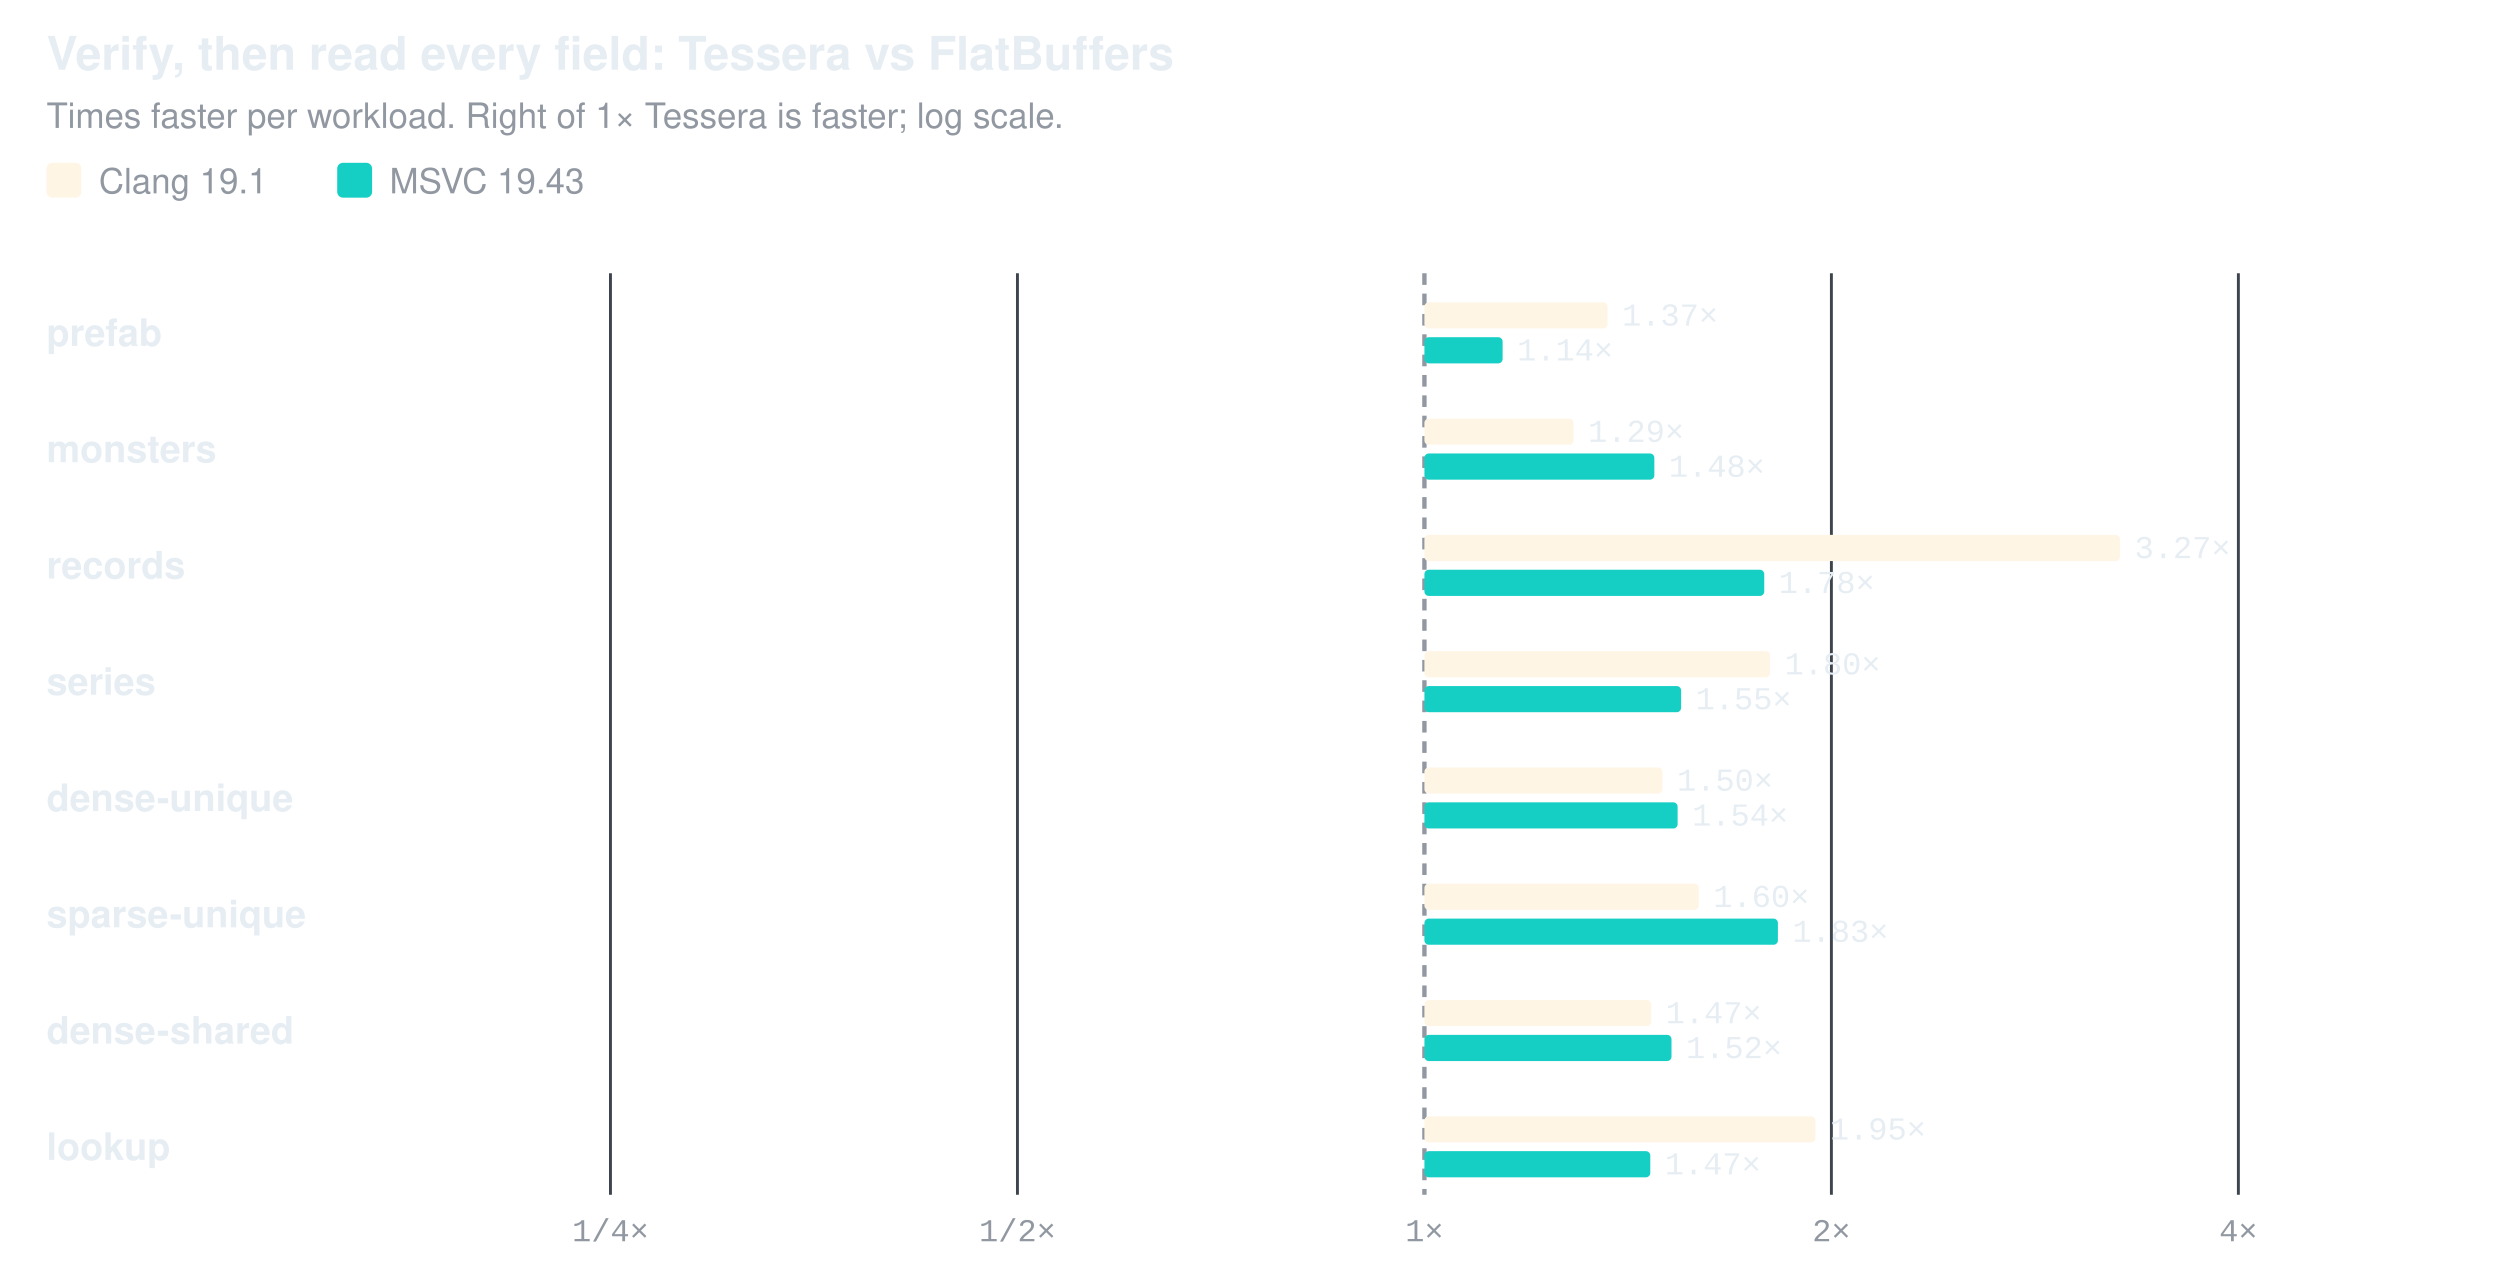
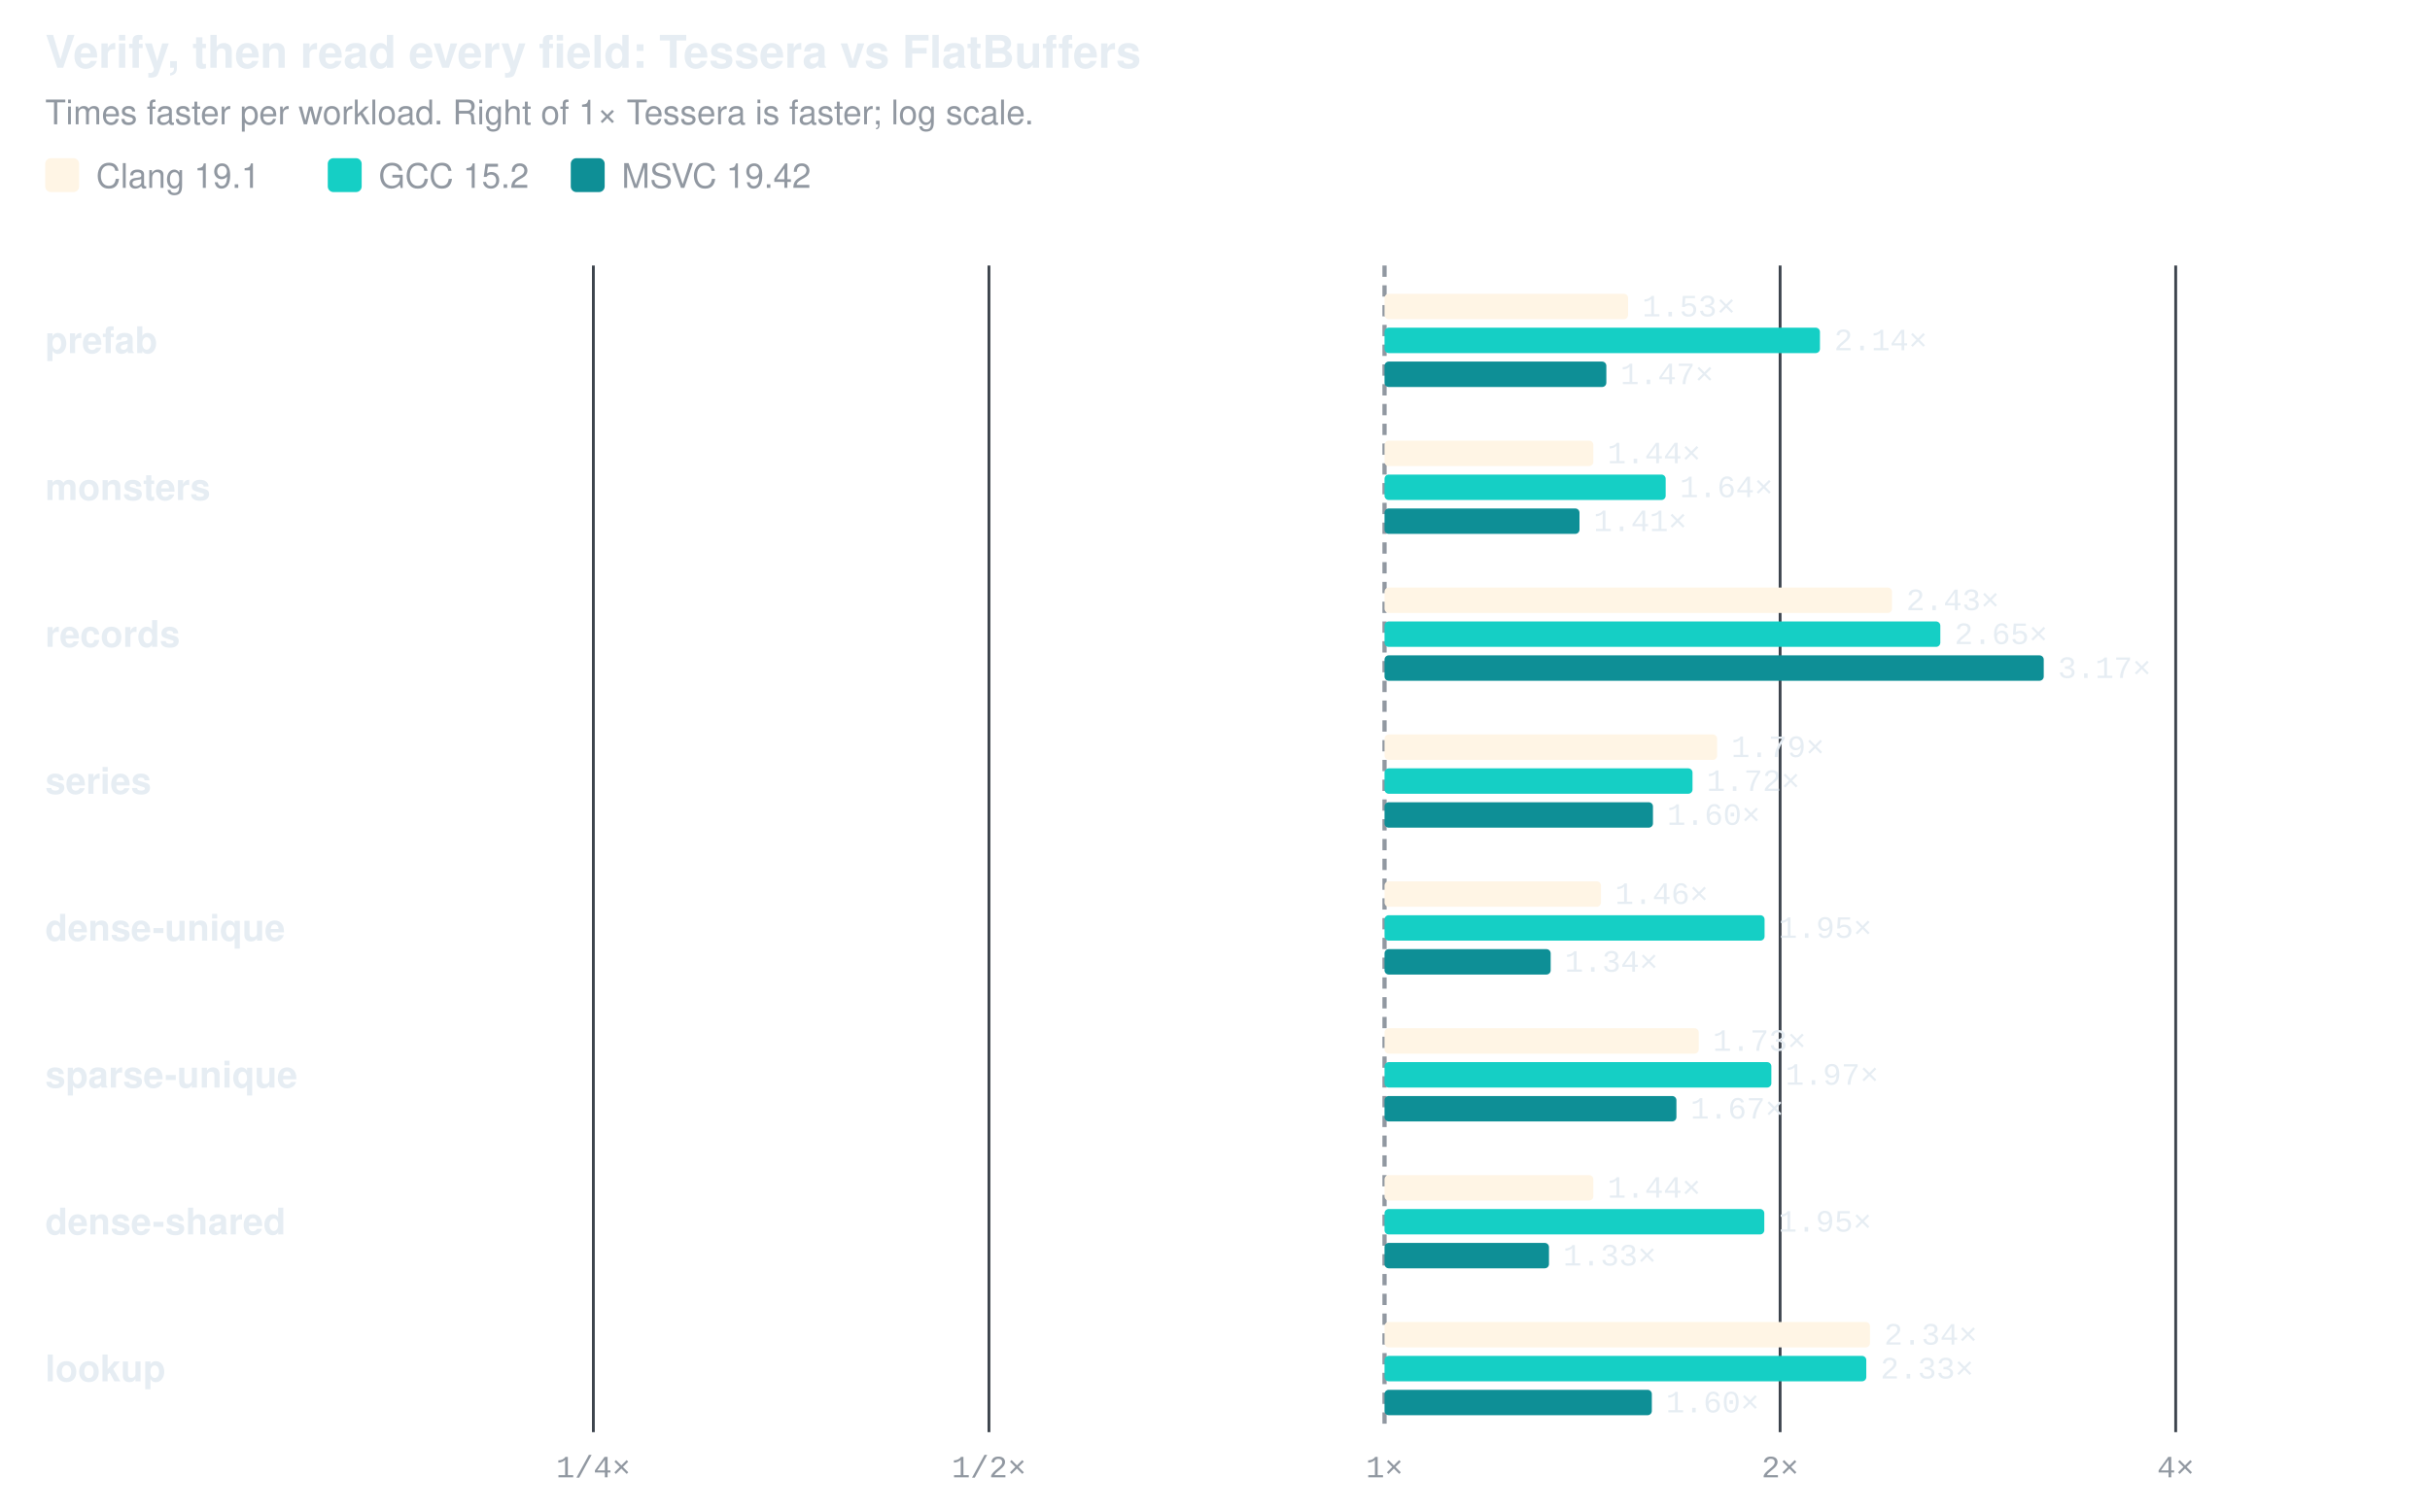
- <svg xmlns="http://www.w3.org/2000/svg" width="860" height="439" viewBox="0 0 860 439" font-family="-apple-system, BlinkMacSystemFont, 'Segoe UI', Helvetica, Arial, sans-serif">
+ <svg xmlns="http://www.w3.org/2000/svg" width="860" height="535" viewBox="0 0 860 535" font-family="-apple-system, BlinkMacSystemFont, 'Segoe UI', Helvetica, Arial, sans-serif">
  <text x="16" y="24" fill="#e6edf3" font-size="16" text-anchor="start" font-weight="600">Verify, then read every field: Tessera vs FlatBuffers</text>
  <text x="16" y="44" fill="#9198a1" font-size="12" text-anchor="start">Times faster per workload. Right of 1× Tessera is faster; log scale.</text>
  <rect x="16" y="56" width="12" height="12" rx="2" fill="#fff5e5" />
  <text x="34" y="66.5" fill="#9198a1" font-size="12" text-anchor="start">Clang 19.1</text>
  <rect x="116" y="56" width="12" height="12" rx="2" fill="#15cfc5" />
-   <text x="134" y="66.5" fill="#9198a1" font-size="12" text-anchor="start">MSVC 19.43</text>
-   <line x1="210" y1="94" x2="210" y2="411" stroke="#3d444d" stroke-width="1" />
-   <text x="210" y="427" fill="#9198a1" font-size="11" text-anchor="middle" font-family="ui-monospace, SFMono-Regular, Consolas, 'Liberation Mono', monospace">1/4×</text>
-   <line x1="350" y1="94" x2="350" y2="411" stroke="#3d444d" stroke-width="1" />
-   <text x="350" y="427" fill="#9198a1" font-size="11" text-anchor="middle" font-family="ui-monospace, SFMono-Regular, Consolas, 'Liberation Mono', monospace">1/2×</text>
-   <line x1="490" y1="94" x2="490" y2="411" stroke="#9198a1" stroke-width="1.5" stroke-dasharray="4 3" />
-   <text x="490" y="427" fill="#9198a1" font-size="11" text-anchor="middle" font-family="ui-monospace, SFMono-Regular, Consolas, 'Liberation Mono', monospace">1×</text>
-   <line x1="630" y1="94" x2="630" y2="411" stroke="#3d444d" stroke-width="1" />
-   <text x="630" y="427" fill="#9198a1" font-size="11" text-anchor="middle" font-family="ui-monospace, SFMono-Regular, Consolas, 'Liberation Mono', monospace">2×</text>
-   <line x1="770" y1="94" x2="770" y2="411" stroke="#3d444d" stroke-width="1" />
-   <text x="770" y="427" fill="#9198a1" font-size="11" text-anchor="middle" font-family="ui-monospace, SFMono-Regular, Consolas, 'Liberation Mono', monospace">4×</text>
-   <text x="16" y="119" fill="#e6edf3" font-size="13" text-anchor="start" font-weight="600">prefab</text>
-   <rect x="490" y="104" width="63" height="9" rx="1.5" fill="#fff5e5" />
-   <text x="558" y="112" fill="#e6edf3" font-size="11" text-anchor="start" font-family="ui-monospace, SFMono-Regular, Consolas, 'Liberation Mono', monospace">1.37×</text>
-   <rect x="490" y="116" width="26.9" height="9" rx="1.5" fill="#15cfc5" />
-   <text x="521.9" y="124" fill="#e6edf3" font-size="11" text-anchor="start" font-family="ui-monospace, SFMono-Regular, Consolas, 'Liberation Mono', monospace">1.14×</text>
-   <text x="16" y="159" fill="#e6edf3" font-size="13" text-anchor="start" font-weight="600">monsters</text>
-   <rect x="490" y="144" width="51.3" height="9" rx="1.5" fill="#fff5e5" />
-   <text x="546.3" y="152" fill="#e6edf3" font-size="11" text-anchor="start" font-family="ui-monospace, SFMono-Regular, Consolas, 'Liberation Mono', monospace">1.29×</text>
-   <rect x="490" y="156" width="79.1" height="9" rx="1.5" fill="#15cfc5" />
-   <text x="574.1" y="164" fill="#e6edf3" font-size="11" text-anchor="start" font-family="ui-monospace, SFMono-Regular, Consolas, 'Liberation Mono', monospace">1.48×</text>
-   <text x="16" y="199" fill="#e6edf3" font-size="13" text-anchor="start" font-weight="600">records</text>
-   <rect x="490" y="184" width="239.3" height="9" rx="1.5" fill="#fff5e5" />
-   <text x="734.3" y="192" fill="#e6edf3" font-size="11" text-anchor="start" font-family="ui-monospace, SFMono-Regular, Consolas, 'Liberation Mono', monospace">3.27×</text>
-   <rect x="490" y="196" width="116.9" height="9" rx="1.5" fill="#15cfc5" />
-   <text x="611.9" y="204" fill="#e6edf3" font-size="11" text-anchor="start" font-family="ui-monospace, SFMono-Regular, Consolas, 'Liberation Mono', monospace">1.78×</text>
-   <text x="16" y="239" fill="#e6edf3" font-size="13" text-anchor="start" font-weight="600">series</text>
-   <rect x="490" y="224" width="118.9" height="9" rx="1.5" fill="#fff5e5" />
-   <text x="613.9" y="232" fill="#e6edf3" font-size="11" text-anchor="start" font-family="ui-monospace, SFMono-Regular, Consolas, 'Liberation Mono', monospace">1.80×</text>
-   <rect x="490" y="236" width="88.3" height="9" rx="1.5" fill="#15cfc5" />
-   <text x="583.3" y="244" fill="#e6edf3" font-size="11" text-anchor="start" font-family="ui-monospace, SFMono-Regular, Consolas, 'Liberation Mono', monospace">1.55×</text>
-   <text x="16" y="279" fill="#e6edf3" font-size="13" text-anchor="start" font-weight="600">dense-unique</text>
-   <rect x="490" y="264" width="81.9" height="9" rx="1.5" fill="#fff5e5" />
-   <text x="576.9" y="272" fill="#e6edf3" font-size="11" text-anchor="start" font-family="ui-monospace, SFMono-Regular, Consolas, 'Liberation Mono', monospace">1.50×</text>
-   <rect x="490" y="276" width="87.1" height="9" rx="1.5" fill="#15cfc5" />
-   <text x="582.1" y="284" fill="#e6edf3" font-size="11" text-anchor="start" font-family="ui-monospace, SFMono-Regular, Consolas, 'Liberation Mono', monospace">1.54×</text>
-   <text x="16" y="319" fill="#e6edf3" font-size="13" text-anchor="start" font-weight="600">sparse-unique</text>
-   <rect x="490" y="304" width="94.4" height="9" rx="1.5" fill="#fff5e5" />
-   <text x="589.4" y="312" fill="#e6edf3" font-size="11" text-anchor="start" font-family="ui-monospace, SFMono-Regular, Consolas, 'Liberation Mono', monospace">1.60×</text>
-   <rect x="490" y="316" width="121.6" height="9" rx="1.5" fill="#15cfc5" />
-   <text x="616.6" y="324" fill="#e6edf3" font-size="11" text-anchor="start" font-family="ui-monospace, SFMono-Regular, Consolas, 'Liberation Mono', monospace">1.83×</text>
-   <text x="16" y="359" fill="#e6edf3" font-size="13" text-anchor="start" font-weight="600">dense-shared</text>
-   <rect x="490" y="344" width="78" height="9" rx="1.5" fill="#fff5e5" />
-   <text x="573" y="352" fill="#e6edf3" font-size="11" text-anchor="start" font-family="ui-monospace, SFMono-Regular, Consolas, 'Liberation Mono', monospace">1.47×</text>
-   <rect x="490" y="356" width="85" height="9" rx="1.5" fill="#15cfc5" />
-   <text x="580" y="364" fill="#e6edf3" font-size="11" text-anchor="start" font-family="ui-monospace, SFMono-Regular, Consolas, 'Liberation Mono', monospace">1.52×</text>
-   <text x="16" y="399" fill="#e6edf3" font-size="13" text-anchor="start" font-weight="600">lookup</text>
-   <rect x="490" y="384" width="134.5" height="9" rx="1.5" fill="#fff5e5" />
-   <text x="629.5" y="392" fill="#e6edf3" font-size="11" text-anchor="start" font-family="ui-monospace, SFMono-Regular, Consolas, 'Liberation Mono', monospace">1.95×</text>
-   <rect x="490" y="396" width="77.7" height="9" rx="1.5" fill="#15cfc5" />
-   <text x="572.7" y="404" fill="#e6edf3" font-size="11" text-anchor="start" font-family="ui-monospace, SFMono-Regular, Consolas, 'Liberation Mono', monospace">1.47×</text>
+   <text x="134" y="66.5" fill="#9198a1" font-size="12" text-anchor="start">GCC 15.2</text>
+   <rect x="202" y="56" width="12" height="12" rx="2" fill="#0e8f96" />
+   <text x="220" y="66.5" fill="#9198a1" font-size="12" text-anchor="start">MSVC 19.42</text>
+   <line x1="210" y1="94" x2="210" y2="507" stroke="#3d444d" stroke-width="1" />
+   <text x="210" y="523" fill="#9198a1" font-size="11" text-anchor="middle" font-family="ui-monospace, SFMono-Regular, Consolas, 'Liberation Mono', monospace">1/4×</text>
+   <line x1="350" y1="94" x2="350" y2="507" stroke="#3d444d" stroke-width="1" />
+   <text x="350" y="523" fill="#9198a1" font-size="11" text-anchor="middle" font-family="ui-monospace, SFMono-Regular, Consolas, 'Liberation Mono', monospace">1/2×</text>
+   <line x1="490" y1="94" x2="490" y2="507" stroke="#9198a1" stroke-width="1.5" stroke-dasharray="4 3" />
+   <text x="490" y="523" fill="#9198a1" font-size="11" text-anchor="middle" font-family="ui-monospace, SFMono-Regular, Consolas, 'Liberation Mono', monospace">1×</text>
+   <line x1="630" y1="94" x2="630" y2="507" stroke="#3d444d" stroke-width="1" />
+   <text x="630" y="523" fill="#9198a1" font-size="11" text-anchor="middle" font-family="ui-monospace, SFMono-Regular, Consolas, 'Liberation Mono', monospace">2×</text>
+   <line x1="770" y1="94" x2="770" y2="507" stroke="#3d444d" stroke-width="1" />
+   <text x="770" y="523" fill="#9198a1" font-size="11" text-anchor="middle" font-family="ui-monospace, SFMono-Regular, Consolas, 'Liberation Mono', monospace">4×</text>
+   <text x="16" y="125" fill="#e6edf3" font-size="13" text-anchor="start" font-weight="600">prefab</text>
+   <rect x="490" y="104" width="86.2" height="9" rx="1.5" fill="#fff5e5" />
+   <text x="581.2" y="112" fill="#e6edf3" font-size="11" text-anchor="start" font-family="ui-monospace, SFMono-Regular, Consolas, 'Liberation Mono', monospace">1.53×</text>
+   <rect x="490" y="116" width="154.1" height="9" rx="1.5" fill="#15cfc5" />
+   <text x="649.1" y="124" fill="#e6edf3" font-size="11" text-anchor="start" font-family="ui-monospace, SFMono-Regular, Consolas, 'Liberation Mono', monospace">2.14×</text>
+   <rect x="490" y="128" width="78.5" height="9" rx="1.5" fill="#0e8f96" />
+   <text x="573.5" y="136" fill="#e6edf3" font-size="11" text-anchor="start" font-family="ui-monospace, SFMono-Regular, Consolas, 'Liberation Mono', monospace">1.47×</text>
+   <text x="16" y="177" fill="#e6edf3" font-size="13" text-anchor="start" font-weight="600">monsters</text>
+   <rect x="490" y="156" width="73.9" height="9" rx="1.5" fill="#fff5e5" />
+   <text x="568.9" y="164" fill="#e6edf3" font-size="11" text-anchor="start" font-family="ui-monospace, SFMono-Regular, Consolas, 'Liberation Mono', monospace">1.44×</text>
+   <rect x="490" y="168" width="99.5" height="9" rx="1.5" fill="#15cfc5" />
+   <text x="594.5" y="176" fill="#e6edf3" font-size="11" text-anchor="start" font-family="ui-monospace, SFMono-Regular, Consolas, 'Liberation Mono', monospace">1.64×</text>
+   <rect x="490" y="180" width="69" height="9" rx="1.5" fill="#0e8f96" />
+   <text x="564" y="188" fill="#e6edf3" font-size="11" text-anchor="start" font-family="ui-monospace, SFMono-Regular, Consolas, 'Liberation Mono', monospace">1.41×</text>
+   <text x="16" y="229" fill="#e6edf3" font-size="13" text-anchor="start" font-weight="600">records</text>
+   <rect x="490" y="208" width="179.6" height="9" rx="1.5" fill="#fff5e5" />
+   <text x="674.6" y="216" fill="#e6edf3" font-size="11" text-anchor="start" font-family="ui-monospace, SFMono-Regular, Consolas, 'Liberation Mono', monospace">2.43×</text>
+   <rect x="490" y="220" width="196.7" height="9" rx="1.5" fill="#15cfc5" />
+   <text x="691.7" y="228" fill="#e6edf3" font-size="11" text-anchor="start" font-family="ui-monospace, SFMono-Regular, Consolas, 'Liberation Mono', monospace">2.65×</text>
+   <rect x="490" y="232" width="233.3" height="9" rx="1.5" fill="#0e8f96" />
+   <text x="728.3" y="240" fill="#e6edf3" font-size="11" text-anchor="start" font-family="ui-monospace, SFMono-Regular, Consolas, 'Liberation Mono', monospace">3.17×</text>
+   <text x="16" y="281" fill="#e6edf3" font-size="13" text-anchor="start" font-weight="600">series</text>
+   <rect x="490" y="260" width="117.7" height="9" rx="1.5" fill="#fff5e5" />
+   <text x="612.7" y="268" fill="#e6edf3" font-size="11" text-anchor="start" font-family="ui-monospace, SFMono-Regular, Consolas, 'Liberation Mono', monospace">1.79×</text>
+   <rect x="490" y="272" width="109" height="9" rx="1.5" fill="#15cfc5" />
+   <text x="604" y="280" fill="#e6edf3" font-size="11" text-anchor="start" font-family="ui-monospace, SFMono-Regular, Consolas, 'Liberation Mono', monospace">1.72×</text>
+   <rect x="490" y="284" width="95" height="9" rx="1.5" fill="#0e8f96" />
+   <text x="590" y="292" fill="#e6edf3" font-size="11" text-anchor="start" font-family="ui-monospace, SFMono-Regular, Consolas, 'Liberation Mono', monospace">1.60×</text>
+   <text x="16" y="333" fill="#e6edf3" font-size="13" text-anchor="start" font-weight="600">dense-unique</text>
+   <rect x="490" y="312" width="76.6" height="9" rx="1.5" fill="#fff5e5" />
+   <text x="571.6" y="320" fill="#e6edf3" font-size="11" text-anchor="start" font-family="ui-monospace, SFMono-Regular, Consolas, 'Liberation Mono', monospace">1.46×</text>
+   <rect x="490" y="324" width="134.5" height="9" rx="1.5" fill="#15cfc5" />
+   <text x="629.5" y="332" fill="#e6edf3" font-size="11" text-anchor="start" font-family="ui-monospace, SFMono-Regular, Consolas, 'Liberation Mono', monospace">1.95×</text>
+   <rect x="490" y="336" width="58.8" height="9" rx="1.5" fill="#0e8f96" />
+   <text x="553.8" y="344" fill="#e6edf3" font-size="11" text-anchor="start" font-family="ui-monospace, SFMono-Regular, Consolas, 'Liberation Mono', monospace">1.34×</text>
+   <text x="16" y="385" fill="#e6edf3" font-size="13" text-anchor="start" font-weight="600">sparse-unique</text>
+   <rect x="490" y="364" width="111.2" height="9" rx="1.5" fill="#fff5e5" />
+   <text x="606.2" y="372" fill="#e6edf3" font-size="11" text-anchor="start" font-family="ui-monospace, SFMono-Regular, Consolas, 'Liberation Mono', monospace">1.73×</text>
+   <rect x="490" y="376" width="136.9" height="9" rx="1.5" fill="#15cfc5" />
+   <text x="631.9" y="384" fill="#e6edf3" font-size="11" text-anchor="start" font-family="ui-monospace, SFMono-Regular, Consolas, 'Liberation Mono', monospace">1.97×</text>
+   <rect x="490" y="388" width="103.3" height="9" rx="1.5" fill="#0e8f96" />
+   <text x="598.3" y="396" fill="#e6edf3" font-size="11" text-anchor="start" font-family="ui-monospace, SFMono-Regular, Consolas, 'Liberation Mono', monospace">1.67×</text>
+   <text x="16" y="437" fill="#e6edf3" font-size="13" text-anchor="start" font-weight="600">dense-shared</text>
+   <rect x="490" y="416" width="73.9" height="9" rx="1.5" fill="#fff5e5" />
+   <text x="568.9" y="424" fill="#e6edf3" font-size="11" text-anchor="start" font-family="ui-monospace, SFMono-Regular, Consolas, 'Liberation Mono', monospace">1.44×</text>
+   <rect x="490" y="428" width="134.4" height="9" rx="1.5" fill="#15cfc5" />
+   <text x="629.4" y="436" fill="#e6edf3" font-size="11" text-anchor="start" font-family="ui-monospace, SFMono-Regular, Consolas, 'Liberation Mono', monospace">1.95×</text>
+   <rect x="490" y="440" width="58.2" height="9" rx="1.5" fill="#0e8f96" />
+   <text x="553.2" y="448" fill="#e6edf3" font-size="11" text-anchor="start" font-family="ui-monospace, SFMono-Regular, Consolas, 'Liberation Mono', monospace">1.33×</text>
+   <text x="16" y="489" fill="#e6edf3" font-size="13" text-anchor="start" font-weight="600">lookup</text>
+   <rect x="490" y="468" width="171.8" height="9" rx="1.5" fill="#fff5e5" />
+   <text x="666.8" y="476" fill="#e6edf3" font-size="11" text-anchor="start" font-family="ui-monospace, SFMono-Regular, Consolas, 'Liberation Mono', monospace">2.34×</text>
+   <rect x="490" y="480" width="170.5" height="9" rx="1.5" fill="#15cfc5" />
+   <text x="665.5" y="488" fill="#e6edf3" font-size="11" text-anchor="start" font-family="ui-monospace, SFMono-Regular, Consolas, 'Liberation Mono', monospace">2.33×</text>
+   <rect x="490" y="492" width="94.6" height="9" rx="1.5" fill="#0e8f96" />
+   <text x="589.6" y="500" fill="#e6edf3" font-size="11" text-anchor="start" font-family="ui-monospace, SFMono-Regular, Consolas, 'Liberation Mono', monospace">1.60×</text>
</svg>
